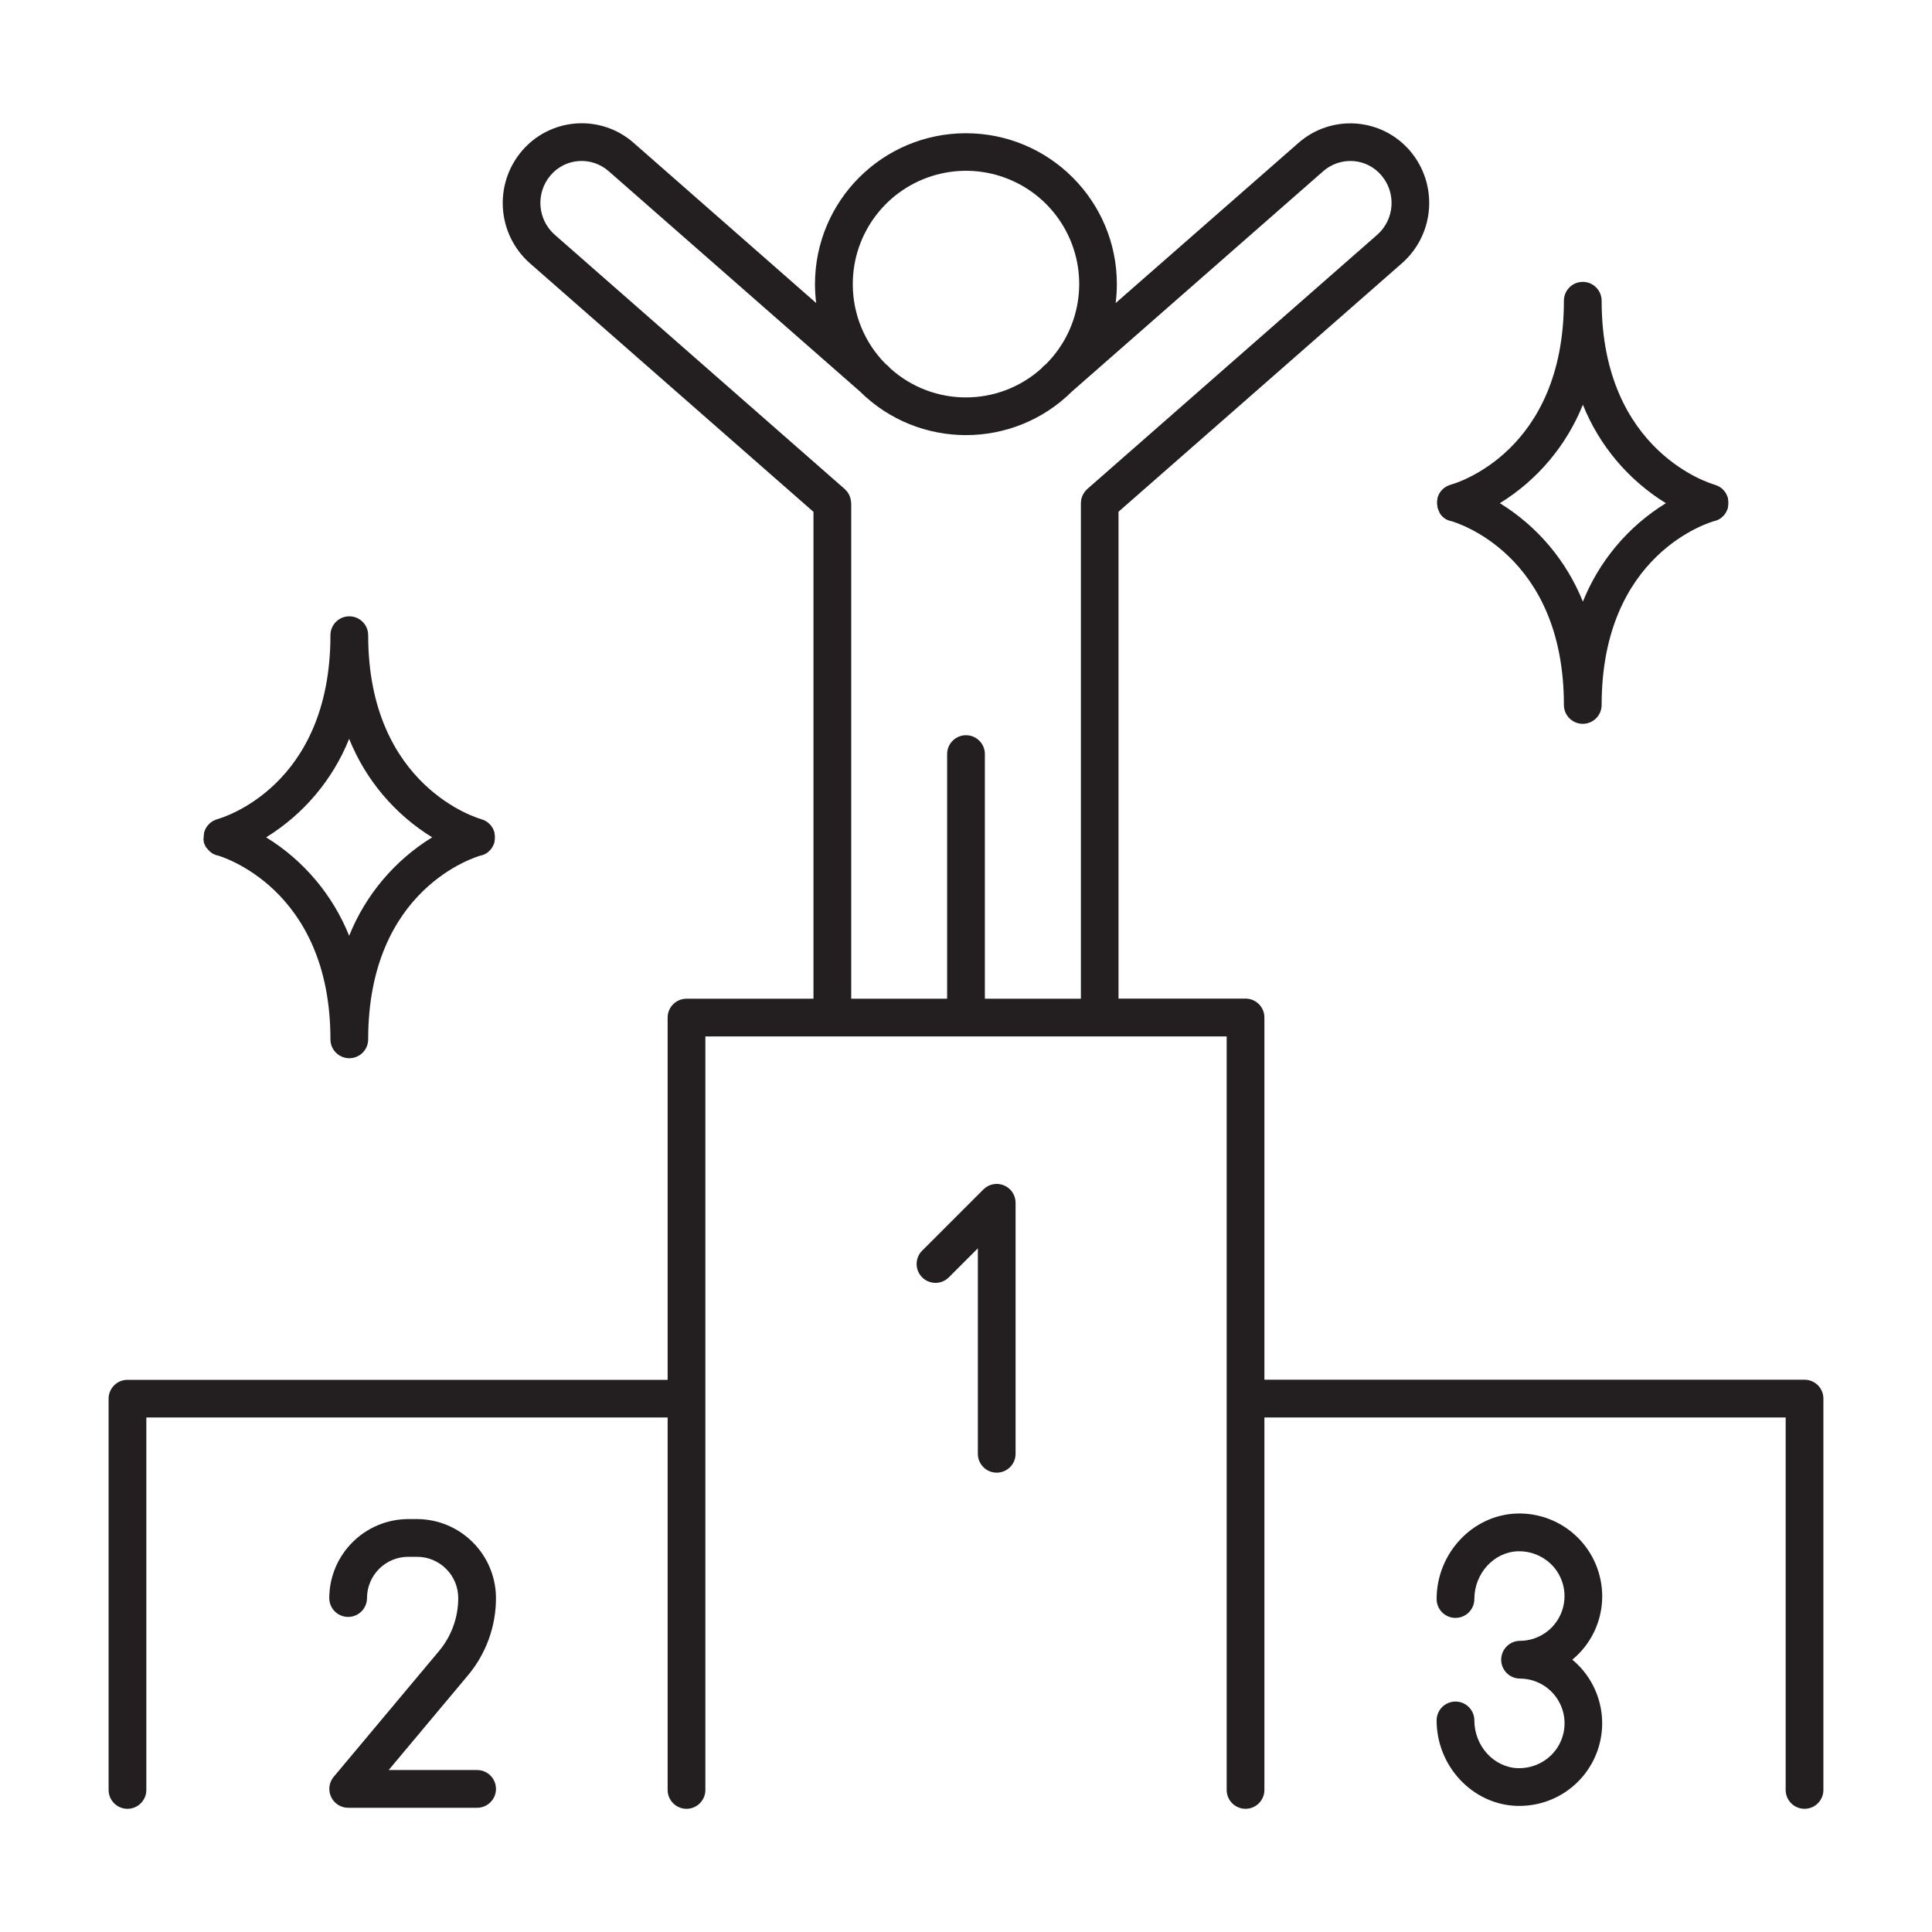
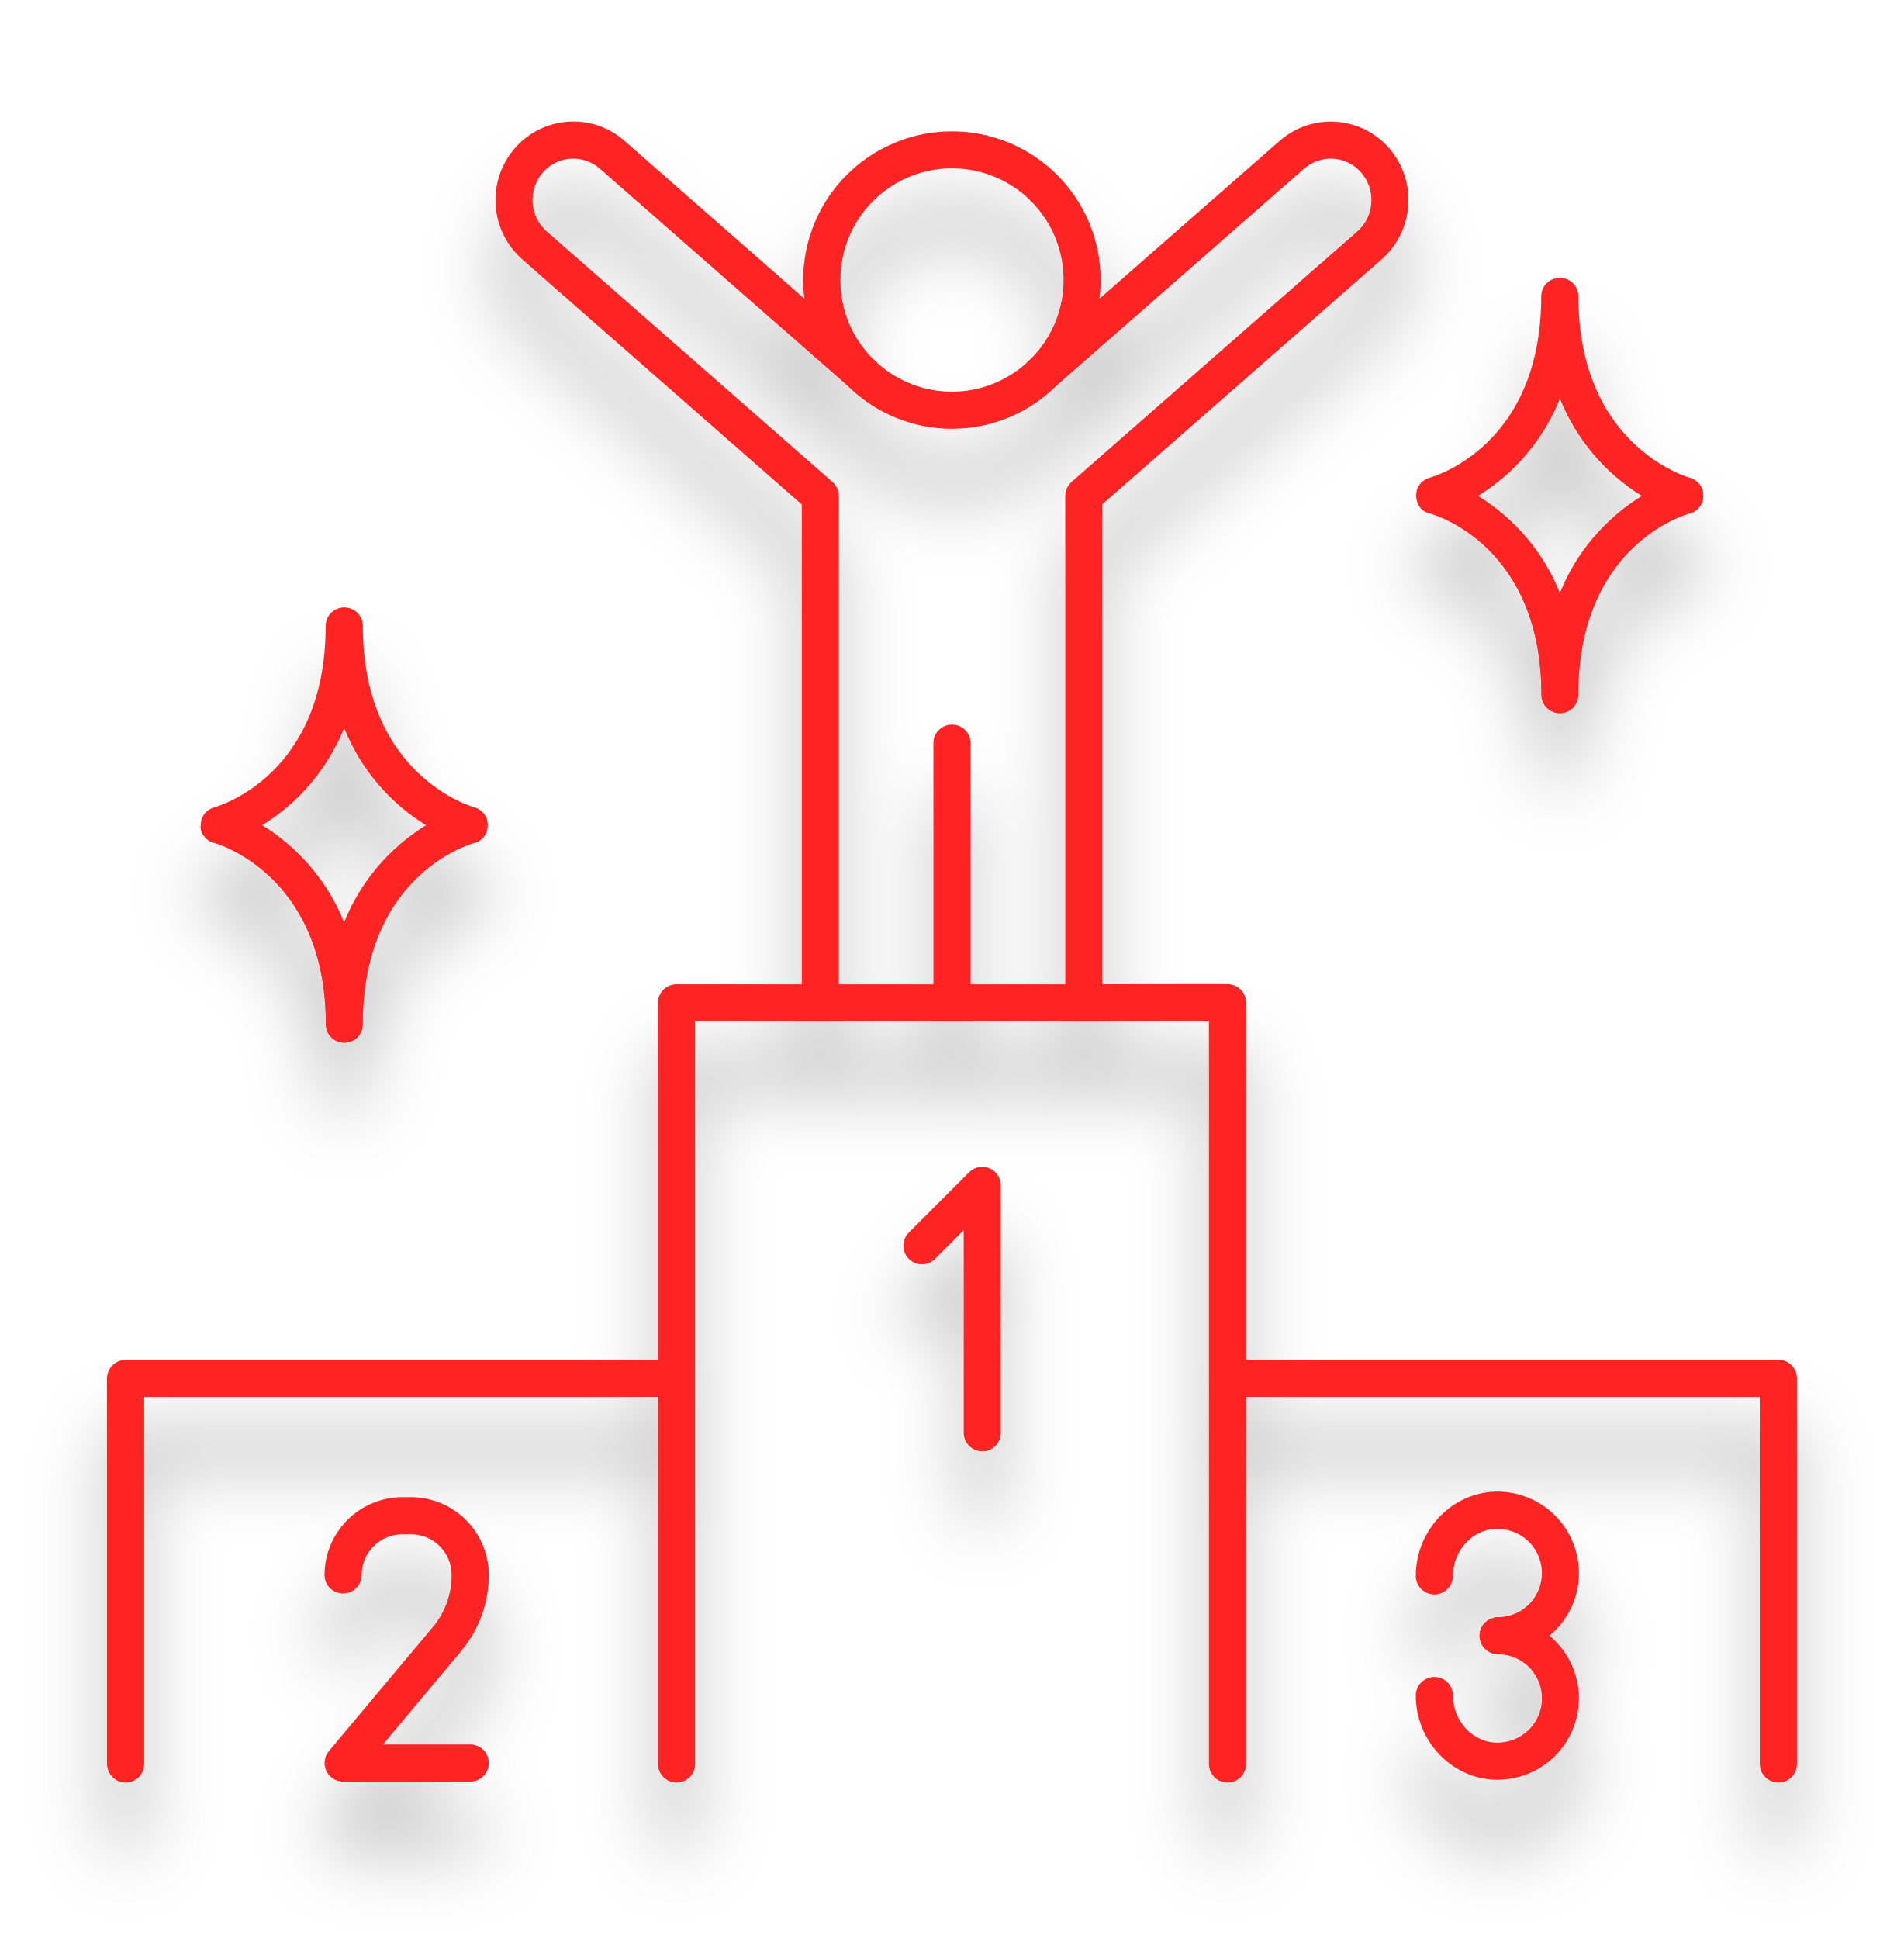
- <svg xmlns="http://www.w3.org/2000/svg" data-name="Layer 1" id="Layer_1" viewBox="0 0 512 512">
-   <path d="M478.22,365.64H335.08v-96a5,5,0,0,0-5-5H296.42V135.61l75.16-65.89A21.29,21.29,0,0,0,373.69,40a20.81,20.81,0,0,0-29.58-2.13L295.66,80.31a41,41,0,0,0,.32-5,40,40,0,0,0-80,0,41,41,0,0,0,.32,5L167.89,37.83A20.81,20.81,0,0,0,138.31,40a21.3,21.3,0,0,0,2.11,29.76l75.16,65.89V264.67H181.93a5,5,0,0,0-5,5v96H33.78a5,5,0,0,0-5,5V474.35a5,5,0,0,0,10,0V375.64H176.93v98.71a5,5,0,0,0,10,0V274.67H325.08V474.35a5,5,0,0,0,10,0V375.64H473.22v98.71a5,5,0,0,0,10,0V370.64A5,5,0,0,0,478.22,365.64ZM226,75.33a30,30,0,1,1,51.3,21.06l-.82.71a5.27,5.27,0,0,0-.51.55,29.91,29.91,0,0,1-40,0,5.27,5.27,0,0,0-.51-.55l-.82-.71A29.9,29.9,0,0,1,226,75.33Zm-.46,57.86c0-.18,0-.35-.05-.53a3.69,3.69,0,0,0-.08-.46,3.88,3.88,0,0,0-.14-.45,3.75,3.75,0,0,0-.17-.47,3.11,3.11,0,0,0-.22-.4,4,4,0,0,0-.27-.44,3,3,0,0,0-.28-.34,4.73,4.73,0,0,0-.37-.4l-.11-.11L147,62.2a11.25,11.25,0,0,1-1.1-15.73,10.74,10.74,0,0,1,7.48-3.79,10.88,10.88,0,0,1,7.91,2.67l66.61,58.4a39.91,39.91,0,0,0,56.18,0l66.61-58.4a10.93,10.93,0,0,1,7.91-2.67,10.74,10.74,0,0,1,7.48,3.79A11.25,11.25,0,0,1,365,62.2l-76.86,67.39a1.14,1.14,0,0,0-.11.11,4.73,4.73,0,0,0-.37.4,3,3,0,0,0-.28.34,4,4,0,0,0-.27.44,3.11,3.11,0,0,0-.22.4,3.75,3.75,0,0,0-.17.47,3.88,3.88,0,0,0-.14.45,3.69,3.69,0,0,0-.08.46c0,.18,0,.35-.05.53s0,.1,0,.15V264.67H261V199.84a5,5,0,0,0-10,0v64.83H225.58V133.34C225.58,133.29,225.56,133.24,225.56,133.19Z" style="fill:#231f20" />
-   <path d="M53.91,222.38a5.07,5.07,0,0,0,.09.54c0,.08,0,.17,0,.25s0,.12.06.19.09.26.14.39.14.31.22.46.12.23.18.33A5.15,5.15,0,0,0,55,225c.08.09.14.19.22.27a5.11,5.11,0,0,0,.48.45c.06,0,.11.11.18.16a5.15,5.15,0,0,0,.74.47l.27.11a4.49,4.49,0,0,0,.61.23l.14,0c.3.08,29.93,8.35,29.93,48.75a5,5,0,0,0,10,0c0-40.07,28.69-48.41,29.94-48.75l.11,0a3.94,3.94,0,0,0,.68-.25l.21-.09a6.06,6.06,0,0,0,.76-.48l.14-.12c.18-.16.35-.32.51-.49l.2-.25a5.66,5.66,0,0,0,.34-.47l.17-.31a5.11,5.11,0,0,0,.22-.48c.05-.13.1-.26.14-.39a1.27,1.27,0,0,0,.06-.18,1,1,0,0,0,0-.25,4.85,4.85,0,0,0,.09-.55,3.7,3.7,0,0,0,0-.47,3.85,3.85,0,0,0,0-.48,4.85,4.85,0,0,0-.09-.55,1,1,0,0,0,0-.24,1.15,1.15,0,0,0-.06-.17,5.62,5.62,0,0,0-.19-.53l-.18-.39c-.09-.15-.18-.3-.28-.44l-.26-.37c-.11-.13-.24-.25-.36-.38s-.2-.2-.31-.29a3.65,3.65,0,0,0-.45-.32l-.34-.22-.5-.23c-.14,0-.27-.11-.41-.15s-.14-.06-.21-.08c-.31-.08-29.93-8.34-29.93-48.74a5,5,0,0,0-10,0c0,40.07-28.7,48.4-29.95,48.75l-.22.08-.35.13a5.69,5.69,0,0,0-.56.26l-.27.17c-.18.12-.36.24-.52.37l-.25.24c-.14.14-.28.28-.41.43l-.23.32q-.17.24-.3.48c-.06.12-.11.25-.17.37a3.62,3.62,0,0,0-.2.55.76.76,0,0,0-.06.16c0,.08,0,.16,0,.24a5,5,0,0,0-.09.56c0,.15,0,.31,0,.46S53.9,222.21,53.91,222.38ZM92.53,195.8a54.5,54.5,0,0,0,22,26.1,54.47,54.47,0,0,0-22,26.09,54.53,54.53,0,0,0-22-26.09A54.56,54.56,0,0,0,92.53,195.8Z" style="fill:#231f20" />
-   <path d="M380.88,133.9a24.94,24.94,0,0,1,.11.72c0,.1.07.18.1.28l.05.14a6.36,6.36,0,0,0,.34.75l0,.08a5.3,5.3,0,0,0,.51.73l0,0a5,5,0,0,0,1.5,1.17l.09,0a4.2,4.2,0,0,0,.77.29l.1,0c1.22.34,30,8.66,30,48.76a5,5,0,1,0,10,0c0-40.08,28.69-48.41,29.94-48.76l.11,0a4.86,4.86,0,0,0,.67-.25l.21-.09a4.89,4.89,0,0,0,.76-.48l.14-.13a4.77,4.77,0,0,0,.52-.48l.2-.25a5,5,0,0,0,.33-.47,3.3,3.3,0,0,0,.18-.32c.08-.15.15-.31.22-.47s.1-.26.14-.39a1.27,1.27,0,0,0,.06-.18c0-.09,0-.17,0-.25a5,5,0,0,0,.09-.56c0-.15,0-.31,0-.46s0-.32,0-.49a5.07,5.07,0,0,0-.09-.54c0-.08,0-.16,0-.25a1.66,1.66,0,0,0-.06-.16,3.39,3.39,0,0,0-.2-.53,3.52,3.52,0,0,0-.18-.4,3.87,3.87,0,0,0-.27-.43,3.18,3.18,0,0,0-.27-.37,3.92,3.92,0,0,0-.34-.37c-.11-.11-.21-.21-.33-.31s-.28-.2-.42-.3-.25-.17-.38-.24-.3-.14-.46-.21l-.45-.17-.2-.07c-.3-.08-29.92-8.34-29.92-48.74a5,5,0,1,0-10,0c0,40.09-28.73,48.41-30,48.75a1.15,1.15,0,0,0-.17.06,5.1,5.1,0,0,0-.5.19l-.41.19-.41.26-.4.28c-.11.09-.21.2-.31.3a4.51,4.51,0,0,0-.37.39c-.08.1-.14.2-.21.3a6,6,0,0,0-.34.53l-.11.26a4.32,4.32,0,0,0-.26.68l0,.09s0,.1,0,.15a4.4,4.4,0,0,0-.12.74,2.44,2.44,0,0,0,0,.27A4,4,0,0,0,380.88,133.9Zm38.6-26.65a54.49,54.49,0,0,0,22,26.1,54.41,54.41,0,0,0-22,26.09,54.48,54.48,0,0,0-22-26.09A54.56,54.56,0,0,0,419.48,107.25Z" style="fill:#231f20" />
-   <path d="M266.06,314.13a5,5,0,0,0-5.45,1.08L244.32,331.5a5,5,0,0,0,7.07,7.07l7.75-7.75v54.45a5,5,0,0,0,10,0V318.75A5,5,0,0,0,266.06,314.13Z" style="fill:#231f20" />
-   <path d="M131.44,423.5a21,21,0,0,0-20.92-20.93h-2.33A21,21,0,0,0,87.26,423.5a5,5,0,0,0,10,0,10.94,10.94,0,0,1,10.93-10.93h2.33a10.94,10.94,0,0,1,10.92,10.93,21.86,21.86,0,0,1-5.06,14L88.43,470.88a5,5,0,0,0,3.83,8.2h34.18a5,5,0,0,0,0-10H103l21.09-25.19A31.85,31.85,0,0,0,131.44,423.5Z" style="fill:#231f20" />
-   <path d="M424.6,423.05A21.95,21.95,0,0,0,402,401.1c-11.74.36-21.28,10.52-21.28,22.66a5,5,0,0,0,10,0c0-6.79,5.19-12.47,11.58-12.66a12.14,12.14,0,0,1,8.7,3.37,11.85,11.85,0,0,1-8.17,20.37,5,5,0,0,0,0,10A11.85,11.85,0,0,1,411,465.22a12.15,12.15,0,0,1-8.7,3.37c-6.39-.19-11.58-5.87-11.58-12.66a5,5,0,0,0-10,0c0,12.14,9.54,22.3,21.28,22.65h.68a21.9,21.9,0,0,0,14-38.75A21.73,21.73,0,0,0,424.6,423.05Z" style="fill:#231f20" />
+ <svg xmlns="http://www.w3.org/2000/svg" width="109" height="111" viewBox="0 0 109 111" fill="none">
+   <g filter="url(#filter0_d_3_214)">
+     <path d="M101.809 77.841H71.335V57.404C71.335 57.121 71.223 56.851 71.024 56.651C70.824 56.452 70.553 56.339 70.271 56.339H63.105V28.87L79.106 14.843C79.994 14.056 80.538 12.954 80.622 11.771C80.706 10.588 80.323 9.419 79.555 8.516C79.174 8.068 78.708 7.702 78.183 7.436C77.659 7.171 77.088 7.013 76.501 6.97C75.915 6.928 75.327 7.003 74.77 7.19C74.213 7.378 73.699 7.674 73.258 8.062L62.943 17.097C62.988 16.744 63.01 16.389 63.011 16.033C63.011 13.774 62.114 11.608 60.517 10.011C58.92 8.414 56.754 7.517 54.496 7.517C52.237 7.517 50.071 8.414 48.474 10.011C46.877 11.608 45.98 13.774 45.98 16.033C45.981 16.389 46.004 16.744 46.048 17.097L35.742 8.054C35.3 7.666 34.786 7.37 34.229 7.184C33.672 6.997 33.083 6.923 32.497 6.966C31.911 7.009 31.339 7.168 30.815 7.434C30.291 7.7 29.825 8.068 29.445 8.516C28.675 9.42 28.291 10.591 28.375 11.775C28.459 12.96 29.005 14.064 29.894 14.851L45.895 28.879V56.346H38.731C38.449 56.346 38.178 56.458 37.978 56.658C37.779 56.857 37.667 57.128 37.667 57.41V77.848H7.191C6.909 77.848 6.638 77.96 6.439 78.159C6.239 78.359 6.127 78.63 6.127 78.912V100.985C6.127 101.267 6.239 101.538 6.439 101.737C6.638 101.937 6.909 102.049 7.191 102.049C7.474 102.049 7.745 101.937 7.944 101.737C8.144 101.538 8.256 101.267 8.256 100.985V79.97H37.667V100.985C37.667 101.267 37.779 101.538 37.978 101.737C38.178 101.937 38.449 102.049 38.731 102.049C39.014 102.049 39.284 101.937 39.484 101.737C39.684 101.538 39.796 101.267 39.796 100.985V58.475H69.207V100.985C69.207 101.267 69.319 101.538 69.518 101.737C69.718 101.937 69.989 102.049 70.271 102.049C70.553 102.049 70.824 101.937 71.024 101.737C71.223 101.538 71.335 101.267 71.335 100.985V79.97H100.744V100.985C100.744 101.267 100.856 101.538 101.056 101.737C101.256 101.937 101.526 102.049 101.809 102.049C102.091 102.049 102.362 101.937 102.561 101.737C102.761 101.538 102.873 101.267 102.873 100.985V78.906C102.873 78.624 102.761 78.353 102.561 78.153C102.362 77.954 102.091 77.841 101.809 77.841ZM48.113 16.037C48.111 14.987 48.367 13.953 48.86 13.026C49.353 12.099 50.066 11.308 50.938 10.722C51.809 10.137 52.811 9.775 53.855 9.669C54.9 9.563 55.954 9.716 56.925 10.115C57.897 10.514 58.755 11.145 59.423 11.955C60.092 12.764 60.551 13.726 60.759 14.754C60.968 15.783 60.92 16.848 60.619 17.853C60.318 18.859 59.774 19.775 59.035 20.521L58.86 20.672C58.821 20.708 58.785 20.747 58.751 20.789C57.582 21.84 56.066 22.422 54.494 22.422C52.921 22.422 51.405 21.84 50.236 20.789C50.203 20.747 50.166 20.708 50.127 20.672L49.953 20.521C48.772 19.327 48.111 17.716 48.113 16.037ZM48.015 28.355C48.015 28.317 48.015 28.28 48.005 28.242C48.001 28.209 47.995 28.176 47.988 28.144C47.98 28.112 47.97 28.08 47.958 28.048C47.948 28.014 47.936 27.981 47.922 27.948C47.908 27.919 47.892 27.89 47.875 27.863C47.858 27.831 47.839 27.799 47.817 27.77C47.799 27.744 47.779 27.72 47.758 27.697C47.733 27.667 47.707 27.639 47.679 27.612L47.656 27.588L31.295 13.242C30.825 12.826 30.537 12.242 30.493 11.615C30.449 10.989 30.653 10.37 31.061 9.893C31.259 9.659 31.501 9.466 31.775 9.328C32.048 9.189 32.347 9.107 32.653 9.086C32.958 9.065 33.263 9.105 33.552 9.202C33.841 9.3 34.108 9.454 34.337 9.655L48.518 22.087C50.109 23.664 52.258 24.548 54.498 24.548C56.738 24.548 58.887 23.664 60.478 22.087L74.659 9.655C75.123 9.25 75.728 9.045 76.343 9.086C76.649 9.107 76.947 9.189 77.221 9.328C77.494 9.466 77.737 9.659 77.935 9.893C78.343 10.37 78.548 10.988 78.505 11.614C78.462 12.241 78.175 12.825 77.705 13.242L61.342 27.588C61.334 27.596 61.326 27.604 61.319 27.612C61.291 27.639 61.265 27.667 61.24 27.697C61.218 27.72 61.199 27.744 61.181 27.77C61.159 27.799 61.14 27.831 61.123 27.863C61.105 27.89 61.09 27.919 61.076 27.948C61.062 27.981 61.05 28.014 61.04 28.048C61.028 28.08 61.018 28.112 61.01 28.144C61.002 28.176 60.997 28.209 60.993 28.242C60.993 28.28 60.993 28.317 60.983 28.355C60.972 28.393 60.983 28.376 60.983 28.387V56.346H55.565V42.544C55.565 42.262 55.452 41.991 55.253 41.791C55.053 41.592 54.782 41.48 54.5 41.48C54.218 41.48 53.947 41.592 53.747 41.791C53.548 41.991 53.436 42.262 53.436 42.544V56.346H48.024V28.387C48.024 28.376 48.02 28.366 48.02 28.355H48.015Z" fill="#FF2424" />
+     <path d="M11.477 47.343C11.481 47.381 11.488 47.42 11.496 47.458C11.496 47.475 11.496 47.494 11.496 47.511C11.496 47.528 11.496 47.536 11.509 47.551C11.522 47.566 11.528 47.607 11.539 47.634C11.549 47.662 11.569 47.7 11.585 47.732C11.602 47.764 11.611 47.781 11.624 47.803C11.65 47.837 11.679 47.87 11.709 47.9C11.726 47.92 11.739 47.941 11.756 47.958C11.788 47.992 11.822 48.024 11.858 48.054C11.871 48.054 11.881 48.077 11.896 48.088C11.946 48.126 11.999 48.159 12.054 48.188L12.111 48.211C12.153 48.231 12.197 48.247 12.241 48.26H12.271C12.335 48.277 18.643 50.038 18.643 58.639C18.643 58.921 18.755 59.192 18.955 59.391C19.154 59.591 19.425 59.703 19.707 59.703C19.99 59.703 20.26 59.591 20.46 59.391C20.66 59.192 20.772 58.921 20.772 58.639C20.772 50.108 26.88 48.333 27.146 48.26H27.169C27.219 48.247 27.267 48.229 27.314 48.207L27.359 48.188C27.415 48.158 27.469 48.124 27.52 48.086L27.55 48.06C27.588 48.026 27.625 47.992 27.659 47.956L27.701 47.903C27.727 47.87 27.751 47.837 27.774 47.803L27.81 47.736C27.827 47.703 27.843 47.669 27.857 47.634C27.867 47.607 27.878 47.579 27.887 47.551C27.892 47.539 27.896 47.526 27.899 47.513C27.901 47.495 27.901 47.477 27.899 47.46C27.908 47.421 27.914 47.382 27.919 47.343C27.921 47.309 27.921 47.276 27.919 47.243C27.921 47.209 27.921 47.175 27.919 47.14C27.914 47.101 27.908 47.062 27.899 47.023C27.901 47.006 27.901 46.989 27.899 46.972C27.896 46.96 27.892 46.948 27.887 46.936C27.875 46.898 27.861 46.86 27.846 46.823L27.808 46.74C27.789 46.708 27.769 46.676 27.748 46.647L27.693 46.568C27.669 46.54 27.642 46.514 27.616 46.487C27.591 46.459 27.574 46.444 27.55 46.425C27.52 46.4 27.488 46.377 27.454 46.357L27.382 46.31L27.276 46.261C27.246 46.261 27.218 46.238 27.188 46.229C27.158 46.221 27.158 46.217 27.143 46.212C27.078 46.195 20.772 44.437 20.772 35.836C20.772 35.554 20.66 35.283 20.46 35.083C20.26 34.884 19.99 34.772 19.707 34.772C19.425 34.772 19.154 34.884 18.955 35.083C18.755 35.283 18.643 35.554 18.643 35.836C18.643 44.367 12.533 46.14 12.267 46.214L12.22 46.231L12.145 46.259C12.105 46.275 12.065 46.294 12.026 46.314L11.969 46.351C11.93 46.376 11.892 46.402 11.858 46.429L11.805 46.48C11.775 46.51 11.745 46.54 11.717 46.572L11.668 46.64C11.644 46.674 11.623 46.708 11.605 46.742C11.592 46.768 11.581 46.795 11.569 46.821C11.551 46.859 11.537 46.898 11.526 46.938C11.52 46.949 11.516 46.96 11.513 46.972C11.513 46.989 11.513 47.006 11.513 47.023C11.505 47.063 11.498 47.102 11.494 47.143C11.494 47.175 11.494 47.209 11.494 47.24C11.494 47.272 11.475 47.306 11.477 47.343ZM19.699 41.684C20.625 43.99 22.266 45.938 24.382 47.24C22.267 48.542 20.625 50.489 19.699 52.795C18.772 50.49 17.13 48.543 15.015 47.24C17.131 45.937 18.772 43.989 19.699 41.684Z" fill="#FF2424" />
+     <path d="M81.086 28.506C81.094 28.557 81.102 28.608 81.109 28.659C81.109 28.681 81.124 28.698 81.13 28.719L81.141 28.749C81.162 28.803 81.186 28.857 81.213 28.908V28.925C81.245 28.98 81.282 29.032 81.322 29.081C81.412 29.184 81.52 29.268 81.641 29.33H81.661C81.713 29.356 81.768 29.377 81.825 29.392H81.846C82.106 29.464 88.233 31.235 88.233 39.772C88.233 40.055 88.345 40.325 88.544 40.525C88.744 40.725 89.015 40.837 89.297 40.837C89.579 40.837 89.85 40.725 90.05 40.525C90.249 40.325 90.361 40.055 90.361 39.772C90.361 31.24 96.469 29.466 96.735 29.392H96.759C96.808 29.378 96.855 29.36 96.901 29.338L96.946 29.319C97.003 29.29 97.057 29.256 97.108 29.217L97.138 29.189C97.177 29.158 97.214 29.124 97.248 29.087L97.291 29.034C97.316 29.002 97.34 28.969 97.361 28.934C97.375 28.912 97.388 28.889 97.4 28.866C97.417 28.834 97.431 28.8 97.446 28.766C97.461 28.732 97.468 28.71 97.476 28.683C97.481 28.67 97.486 28.657 97.489 28.645C97.489 28.625 97.489 28.608 97.489 28.591C97.498 28.552 97.504 28.512 97.508 28.472C97.508 28.44 97.508 28.406 97.508 28.374C97.508 28.342 97.508 28.306 97.508 28.27C97.504 28.231 97.498 28.193 97.489 28.155C97.489 28.138 97.489 28.121 97.489 28.102C97.485 28.09 97.481 28.079 97.476 28.067C97.465 28.029 97.451 27.991 97.434 27.955C97.423 27.925 97.41 27.897 97.395 27.869C97.378 27.838 97.359 27.807 97.338 27.778C97.321 27.75 97.301 27.724 97.28 27.699C97.258 27.671 97.234 27.645 97.208 27.62C97.185 27.597 97.163 27.576 97.138 27.555C97.112 27.533 97.078 27.512 97.048 27.491C97.019 27.469 96.995 27.454 96.967 27.439C96.94 27.425 96.904 27.41 96.87 27.395L96.774 27.359L96.731 27.344C96.667 27.327 90.361 25.568 90.361 16.967C90.361 16.685 90.249 16.414 90.05 16.215C89.85 16.015 89.579 15.903 89.297 15.903C89.015 15.903 88.744 16.015 88.544 16.215C88.345 16.414 88.233 16.685 88.233 16.967C88.233 25.502 82.116 27.273 81.846 27.346C81.833 27.349 81.821 27.353 81.81 27.359C81.773 27.37 81.738 27.384 81.703 27.399L81.616 27.439L81.529 27.495L81.443 27.555C81.42 27.574 81.399 27.597 81.377 27.618C81.35 27.644 81.323 27.672 81.299 27.701C81.282 27.723 81.269 27.744 81.254 27.765C81.228 27.802 81.204 27.839 81.182 27.878L81.158 27.933C81.136 27.98 81.117 28.028 81.103 28.078V28.097C81.103 28.097 81.103 28.119 81.103 28.129C81.09 28.181 81.081 28.234 81.077 28.287C81.076 28.306 81.076 28.325 81.077 28.344C81.075 28.398 81.078 28.453 81.086 28.506ZM89.303 22.832C90.229 25.139 91.871 27.086 93.987 28.389C91.871 29.69 90.228 31.637 89.303 33.943C88.377 31.638 86.736 29.691 84.62 28.389C86.735 27.085 88.377 25.138 89.303 22.832Z" fill="#FF2424" />
+     <path d="M56.642 66.875C56.447 66.795 56.233 66.773 56.027 66.814C55.82 66.855 55.63 66.956 55.481 67.105L52.013 70.573C51.819 70.774 51.712 71.043 51.715 71.322C51.717 71.601 51.829 71.868 52.026 72.065C52.224 72.263 52.491 72.375 52.77 72.377C53.049 72.379 53.318 72.272 53.519 72.078L55.168 70.428V82.02C55.168 82.303 55.281 82.573 55.48 82.773C55.68 82.973 55.951 83.085 56.233 83.085C56.515 83.085 56.786 82.973 56.986 82.773C57.185 82.573 57.297 82.303 57.297 82.02V67.859C57.297 67.648 57.235 67.443 57.119 67.268C57.002 67.093 56.836 66.956 56.642 66.875Z" fill="#FF2424" />
+     <path d="M27.982 90.159C27.978 88.979 27.508 87.848 26.674 87.013C25.839 86.179 24.709 85.708 23.529 85.703H23.033C21.852 85.707 20.721 86.178 19.886 87.013C19.052 87.848 18.581 88.979 18.577 90.159C18.577 90.442 18.689 90.712 18.889 90.912C19.088 91.112 19.359 91.224 19.641 91.224C19.924 91.224 20.194 91.112 20.394 90.912C20.594 90.712 20.706 90.442 20.706 90.159C20.706 89.542 20.952 88.951 21.388 88.514C21.824 88.078 22.416 87.833 23.033 87.832H23.529C24.145 87.833 24.736 88.079 25.172 88.515C25.608 88.951 25.853 89.543 25.853 90.159C25.854 91.248 25.473 92.303 24.776 93.14L18.826 100.246C18.697 100.401 18.614 100.59 18.588 100.79C18.562 100.991 18.594 101.195 18.679 101.378C18.765 101.561 18.901 101.716 19.071 101.824C19.241 101.933 19.439 101.991 19.641 101.992H26.918C27.2 101.992 27.471 101.879 27.671 101.68C27.87 101.48 27.982 101.209 27.982 100.927C27.982 100.645 27.87 100.374 27.671 100.174C27.471 99.975 27.2 99.863 26.918 99.863H21.928L26.418 94.5C27.431 93.281 27.984 91.745 27.982 90.159Z" fill="#FF2424" />
+     <path d="M90.393 90.063C90.394 89.438 90.268 88.819 90.025 88.243C89.781 87.666 89.425 87.145 88.976 86.709C88.527 86.273 87.996 85.932 87.413 85.706C86.83 85.479 86.207 85.372 85.582 85.391C83.083 85.467 81.052 87.63 81.052 90.215C81.052 90.497 81.164 90.768 81.364 90.967C81.563 91.167 81.834 91.279 82.116 91.279C82.398 91.279 82.669 91.167 82.869 90.967C83.069 90.768 83.181 90.497 83.181 90.215C83.181 88.769 84.285 87.56 85.646 87.519C85.987 87.511 86.326 87.57 86.644 87.693C86.962 87.816 87.252 88.001 87.498 88.237C87.859 88.585 88.107 89.033 88.212 89.524C88.317 90.014 88.273 90.524 88.086 90.99C87.9 91.455 87.578 91.854 87.164 92.136C86.749 92.418 86.26 92.571 85.759 92.573C85.476 92.573 85.206 92.686 85.006 92.885C84.806 93.085 84.694 93.356 84.694 93.638C84.694 93.92 84.806 94.191 85.006 94.391C85.206 94.59 85.476 94.702 85.759 94.702C86.261 94.705 86.75 94.857 87.165 95.139C87.58 95.421 87.902 95.82 88.088 96.286C88.275 96.752 88.319 97.263 88.214 97.754C88.108 98.245 87.859 98.693 87.498 99.041C87.252 99.277 86.961 99.462 86.644 99.585C86.326 99.708 85.987 99.767 85.646 99.758C84.285 99.718 83.181 98.509 83.181 97.063C83.181 96.781 83.069 96.51 82.869 96.311C82.669 96.111 82.398 95.999 82.116 95.999C81.834 95.999 81.563 96.111 81.364 96.311C81.164 96.51 81.052 96.781 81.052 97.063C81.052 99.648 83.083 101.811 85.582 101.885H85.727C86.686 101.886 87.622 101.59 88.407 101.04C89.192 100.489 89.788 99.709 90.114 98.807C90.44 97.905 90.48 96.925 90.228 95.999C89.976 95.074 89.445 94.248 88.707 93.636C89.235 93.202 89.659 92.656 89.951 92.039C90.242 91.421 90.393 90.746 90.393 90.063Z" fill="#FF2424" />
+   </g>
+   <defs>
+     <filter id="filter0_d_3_214" x="-4" y="0" width="117" height="117" filterUnits="userSpaceOnUse" color-interpolation-filters="sRGB">
+       <feFlood flood-opacity="0" result="BackgroundImageFix" />
+       <feColorMatrix in="SourceAlpha" type="matrix" values="0 0 0 0 0 0 0 0 0 0 0 0 0 0 0 0 0 0 127 0" result="hardAlpha" />
+       <feOffset dy="4" />
+       <feGaussianBlur stdDeviation="2" />
+       <feComposite in2="hardAlpha" operator="out" />
+       <feColorMatrix type="matrix" values="0 0 0 0 0 0 0 0 0 0 0 0 0 0 0 0 0 0 0.25 0" />
+       <feBlend mode="normal" in2="BackgroundImageFix" result="effect1_dropShadow_3_214" />
+       <feBlend mode="normal" in="SourceGraphic" in2="effect1_dropShadow_3_214" result="shape" />
+     </filter>
+   </defs>
</svg>
